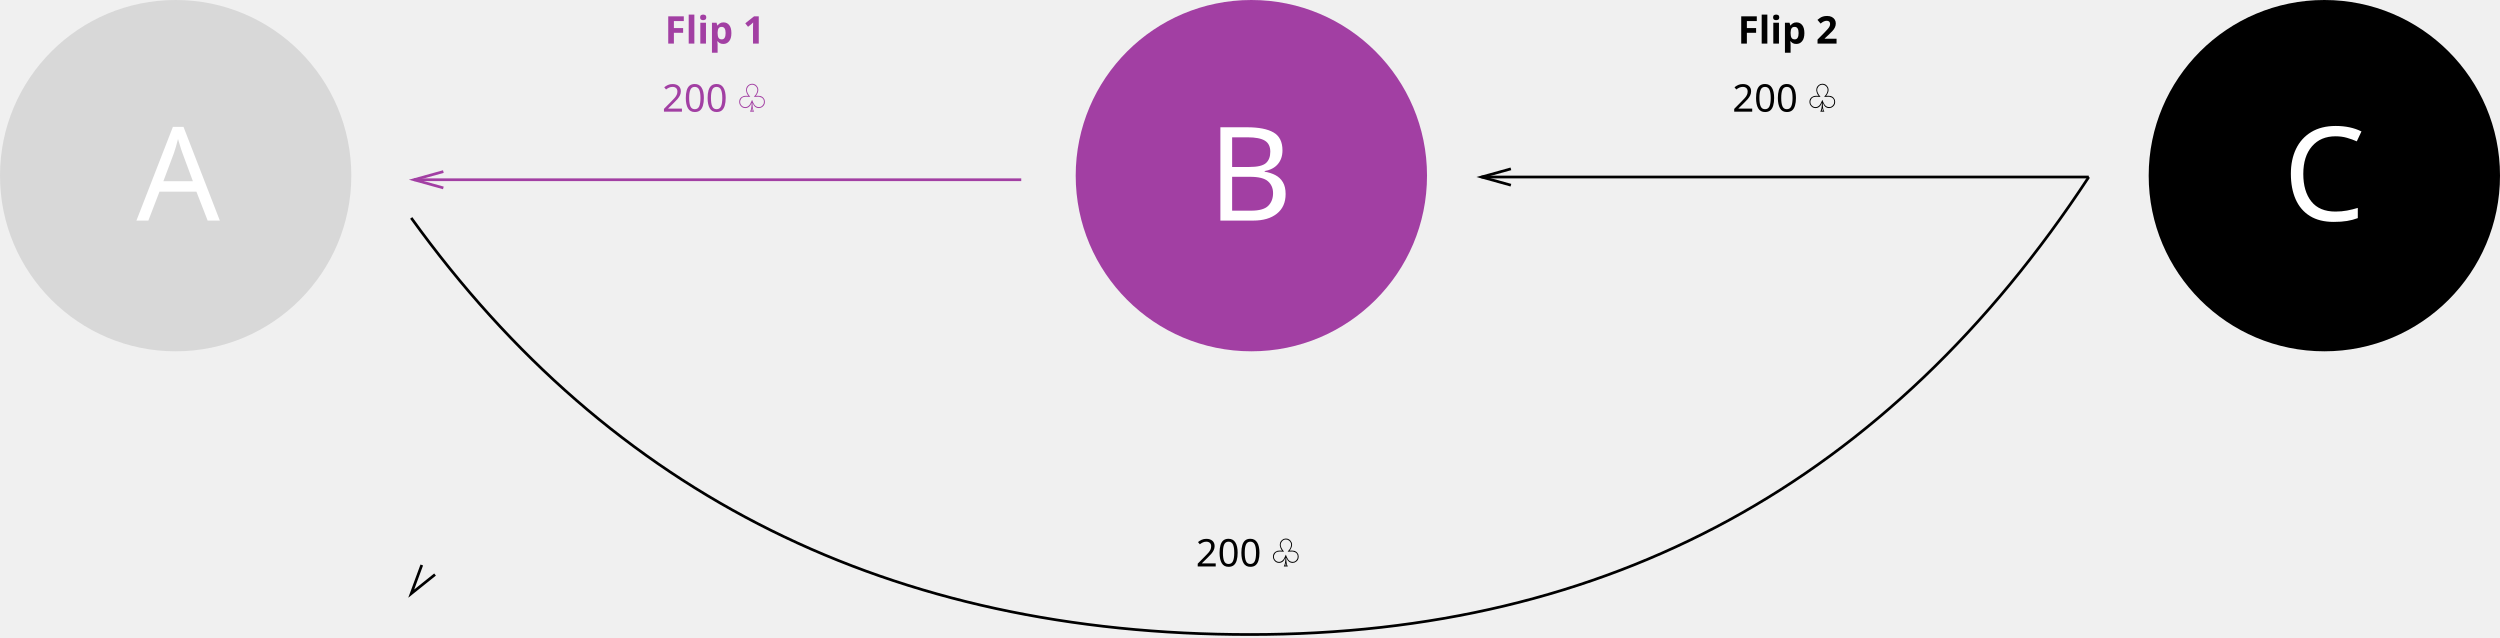
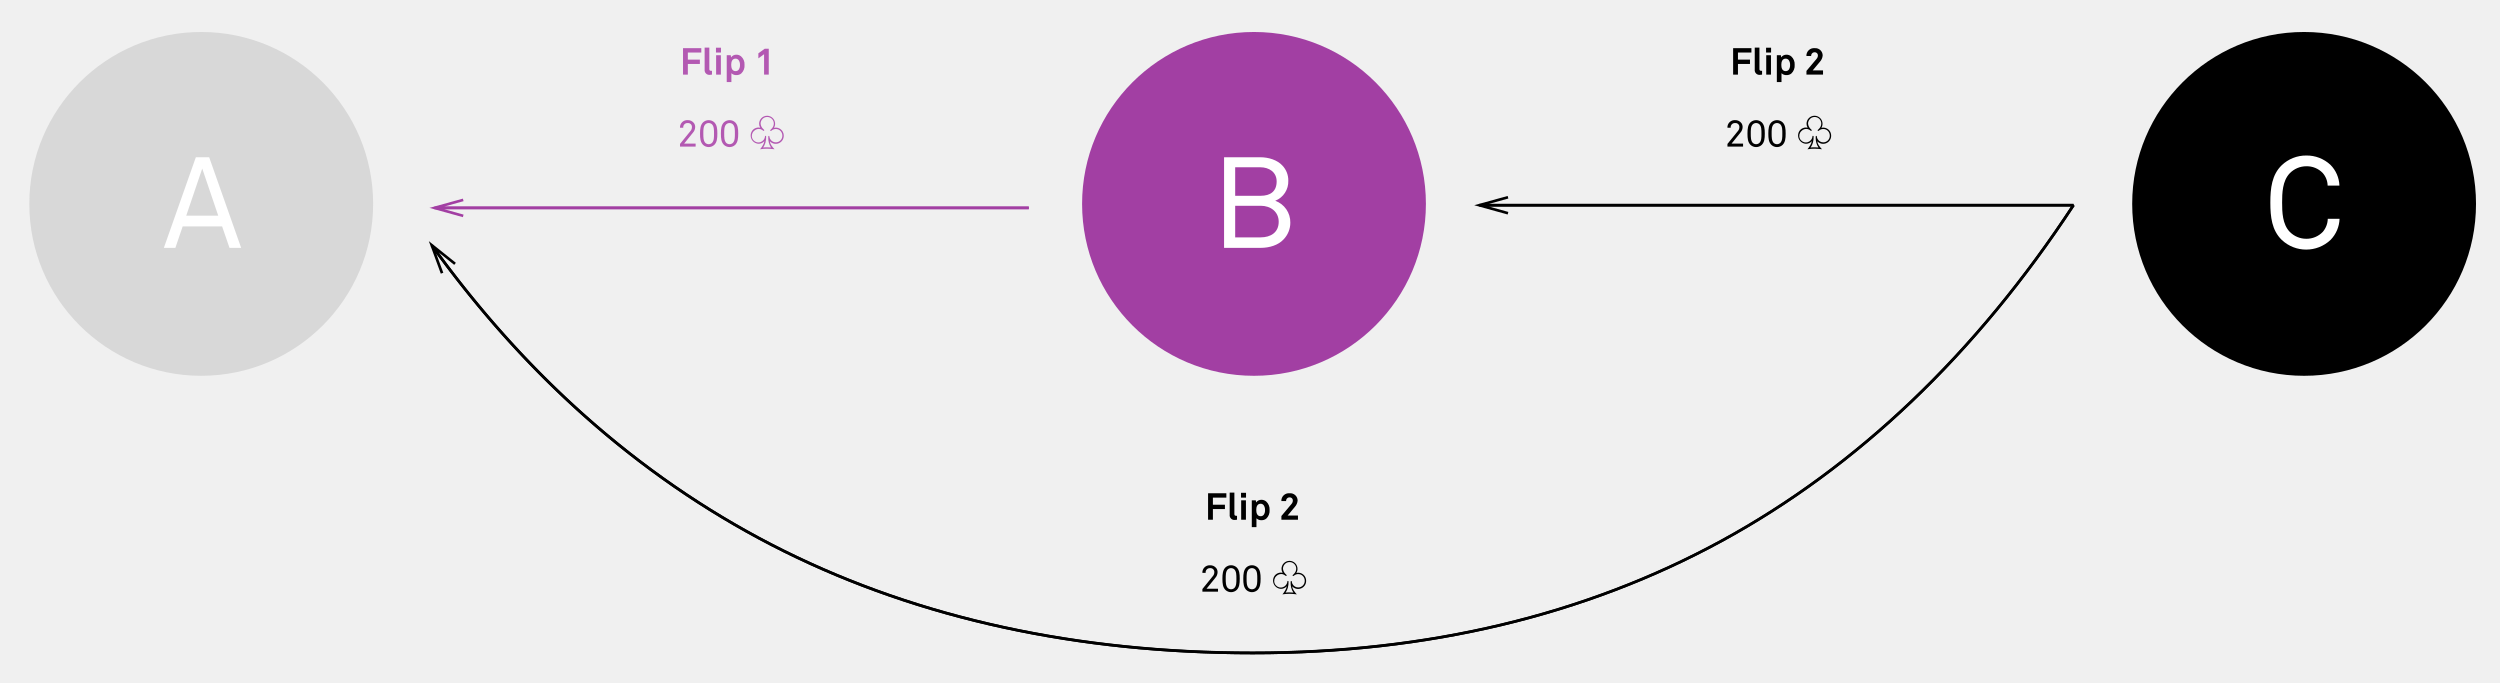
- <svg xmlns="http://www.w3.org/2000/svg" width="918px" height="234px" viewBox="0 0 918 234" version="1.1">
-   <defs />
-   <g id="Home" stroke="none" stroke-width="1" fill="none" fill-rule="evenodd">
-     <g id="Read-More---4" transform="translate(-261, -574)">
-       <g id="Group-12" transform="translate(261, 574)">
-         <circle id="Oval-2" fill="#D8D8D8" cx="64.5" cy="64.5" r="64.5" />
-         <circle id="Oval-2-Copy" fill="#A23FA3" cx="459.5" cy="64.5" r="64.5" />
-         <circle id="Oval-2-Copy-2" fill="#000000" cx="853.5" cy="64.5" r="64.5" />
-         <text id="A" font-family="Akkurat-efluxRegular, Akkurat" font-size="48" font-weight="normal" fill="#FFFFFF">
-           <tspan x="50.096" y="81">A</tspan>
-         </text>
-         <text id="B" font-family="Akkurat-efluxRegular, Akkurat" font-size="48" font-weight="normal" fill="#FFFFFF">
-           <tspan x="443.468" y="81">B</tspan>
-         </text>
-         <text id="C" font-family="Akkurat-efluxRegular, Akkurat" font-size="48" font-weight="normal" fill="#FFFFFF">
-           <tspan x="838.284" y="81">C</tspan>
-         </text>
-         <text id="200-♧" font-family="Akkurat-efluxRegular, Akkurat" font-size="14" font-weight="normal" fill="#A23FA3">
-           <tspan x="243.13" y="41">200 </tspan>
-           <tspan x="269.87" y="41" font-family="HiraginoSans-W3, Hiragino Sans" font-weight="300">♧</tspan>
-         </text>
-         <text id="200-♧" font-family="Akkurat-efluxRegular, Akkurat" font-size="14" font-weight="normal" fill="#000000">
-           <tspan x="636.13" y="41">200 </tspan>
-           <tspan x="662.87" y="41" font-family="HiraginoSans-W3, Hiragino Sans" font-weight="300">♧</tspan>
-         </text>
-         <text id="200-♧" font-family="Akkurat-efluxRegular, Akkurat" font-size="14" font-weight="normal" fill="#000000">
-           <tspan x="439.13" y="208">200 </tspan>
-           <tspan x="465.87" y="208" font-family="HiraginoSans-W3, Hiragino Sans" font-weight="300">♧</tspan>
-         </text>
-         <path d="M375,66 L152,66" id="Path-5" stroke="#A23FA3" />
-         <path id="Path-5-decoration-1" d="M162.8,63 L152,66 L162.8,69" stroke="#A23FA3" />
-         <path d="M767,65 L544,65" id="Path-5-Copy" stroke="#000000" transform="translate(655.5, 65) scale(1, -1) translate(-655.5, -65) " />
-         <path id="Path-5-Copy-decoration-1" d="M554.8,62 L544,65 L554.8,68" stroke="#000000" />
-         <path d="M767,233 C693.515,121 590.852,65 459.01,65 C327.169,65 224.499,115.992 151,217.977" id="Path-5-Copy" stroke="#000000" transform="translate(459, 149) scale(1, -1) translate(-459, -149) " />
-         <path id="Path-5-Copy-decoration-1" d="M154.881,207.461 L151,217.977 L159.748,210.969" stroke="#000000" />
-         <text id="Flip-2" font-family="Akkurat-efluxBold, Akkurat" font-size="14" font-weight="bold" fill="#000000">
-           <tspan x="638.108" y="16">Flip 2</tspan>
-         </text>
-         <text id="Flip-1" font-family="Akkurat-efluxBold, Akkurat" font-size="14" font-weight="bold" fill="#A23FA3">
-           <tspan x="244.108" y="16">Flip 1</tspan>
-         </text>
-       </g>
+ <svg xmlns="http://www.w3.org/2000/svg" id="Layer_1" data-name="Layer 1" viewBox="0 0 938 256">
+   <defs>
+     <style>.cls-1{fill:none;}.cls-2{clip-path:url(#clip-path);}.cls-3{clip-path:url(#clip-path-2);}.cls-4{fill:#d8d8d8;}.cls-5{clip-path:url(#clip-path-3);}.cls-6{fill:#a23fa3;}.cls-7{clip-path:url(#clip-path-5);}.cls-8{fill:#fff;}.cls-9{fill:#b359b2;}</style>
+     <clipPath id="clip-path">
+       <circle class="cls-1" cx="75.5" cy="76.5" r="64.5" />
+     </clipPath>
+     <clipPath id="clip-path-2">
+       <rect class="cls-1" x="-250" y="-562" width="1440" height="1024" />
+     </clipPath>
+     <clipPath id="clip-path-3">
+       <circle class="cls-1" cx="470.5" cy="76.5" r="64.5" />
+     </clipPath>
+     <clipPath id="clip-path-5">
+       <circle class="cls-1" cx="864.5" cy="76.5" r="64.5" />
+     </clipPath>
+   </defs>
+   <g class="cls-2">
+     <g class="cls-3">
+       <rect class="cls-4" x="6" y="7" width="139" height="139" />
    </g>
  </g>
+   <g class="cls-5">
+     <g class="cls-3">
+       <rect class="cls-6" x="401" y="7" width="139" height="139" />
+     </g>
+   </g>
+   <g class="cls-7">
+     <g class="cls-3">
+       <rect x="795" y="7" width="139" height="139" />
+     </g>
+   </g>
+   <path class="cls-8" d="M86.11,93l-2.78-8.06H68.54L65.8,93H61.48l12-34h5l12,34ZM75.88,63.24l-6,17.67h12Z" />
+   <path class="cls-8" d="M481.54,89.88C479.62,91.94,476.36,93,473,93H459.27V59h13.59c3.17,0,6.43,1.06,8.3,3.12a8,8,0,0,1,2.21,5.67,7.78,7.78,0,0,1-4.9,7.54,8.56,8.56,0,0,1,5.66,8.21A9,9,0,0,1,481.54,89.88Zm-8.69-27.12h-9.41v10.7H473c3.55,0,6-1.58,6-5.38C479,64.53,476.12,62.76,472.85,62.76Zm.24,14.45h-9.65V89.06H473c3.74,0,6.77-1.82,6.77-5.86C479.77,79.42,476.69,77.21,473.09,77.21Z" />
+   <path class="cls-8" d="M874.44,90a13.35,13.35,0,0,1-18.34,0c-3.7-3.6-4.27-8.59-4.27-14s.58-10.42,4.27-14a13.15,13.15,0,0,1,9.22-3.65,13,13,0,0,1,9.07,3.5,11.61,11.61,0,0,1,3.36,7.78h-4.42a7.4,7.4,0,0,0-1.87-4.75,8.25,8.25,0,0,0-6.14-2.5A8.64,8.64,0,0,0,859.13,65c-2.78,2.88-2.88,7.49-2.88,11s.1,8.16,2.88,11a8.64,8.64,0,0,0,6.19,2.59A8.42,8.42,0,0,0,871.51,87a7.8,7.8,0,0,0,1.87-4.9h4.42A11.86,11.86,0,0,1,874.44,90Z" />
+   <path class="cls-9" d="M255.14,55V54l3.94-4.86a2.17,2.17,0,0,0,.53-1.4,1.44,1.44,0,0,0-1.6-1.57,1.56,1.56,0,0,0-1.65,1.76h-1.23A2.71,2.71,0,0,1,258,45.07a2.82,2.82,0,0,1,2.38,1.12,2.52,2.52,0,0,1,.45,1.51,3.2,3.2,0,0,1-.83,2.07l-3.31,4.1H261V55Z" />
+   <path class="cls-9" d="M268,54.36a3.09,3.09,0,0,1-4.2,0c-1-1-1.15-2.35-1.15-4.23s.17-3.25,1.15-4.24a3.12,3.12,0,0,1,4.2,0c1,1,1.15,2.37,1.15,4.24S269,53.36,268,54.36Zm-.9-7.75a1.84,1.84,0,0,0-2.41,0c-.83.78-.8,2.2-.8,3.52s0,2.73.8,3.52a1.84,1.84,0,0,0,2.41,0c.83-.79.8-2.2.8-3.52S267.92,47.39,267.1,46.61Z" />
+   <path class="cls-9" d="M275.83,54.36a3.09,3.09,0,0,1-4.2,0c-1-1-1.15-2.35-1.15-4.23s.17-3.25,1.15-4.24a3.12,3.12,0,0,1,4.2,0c1,1,1.15,2.37,1.15,4.24S276.81,53.36,275.83,54.36Zm-.9-7.75a1.84,1.84,0,0,0-2.41,0c-.83.78-.8,2.2-.8,3.52s0,2.73.8,3.52a1.84,1.84,0,0,0,2.41,0c.83-.79.8-2.2.8-3.52S275.76,47.39,274.94,46.61Z" />
+   <path class="cls-9" d="M289.12,55.85a12.25,12.25,0,0,0-1.34-.06,15,15,0,0,0-2.61.22,8.86,8.86,0,0,0,1-1.43,4.32,4.32,0,0,0,.63-1.64,2.81,2.81,0,0,1-2.19,1,3.1,3.1,0,0,1-2-5.34,3.09,3.09,0,0,1,1.89-.76,5.3,5.3,0,0,1,.74.06,2.82,2.82,0,0,1-.42-1.47,3,3,0,1,1,6,0,2.7,2.7,0,0,1-.43,1.51,6.58,6.58,0,0,1,.83-.06,3,3,0,0,1,2.2,1.13,3.08,3.08,0,0,1,.64,1.89A3,3,0,0,1,288.85,53a3.34,3.34,0,0,0,.52,1.46A9.71,9.71,0,0,0,290.61,56Zm-.67-2.41a6.72,6.72,0,0,1-.2-1.55c0-.6,0-.6,0-.66a.24.24,0,0,1,.24-.25c.14,0,.18.07.22.41a1.68,1.68,0,0,0,.29.81,2.39,2.39,0,0,0,2.09,1.21,2.46,2.46,0,0,0,2.45-2.52,2.61,2.61,0,0,0-.63-1.68,2.34,2.34,0,0,0-1.82-.81,2.28,2.28,0,0,0-1.55.55c-.18.14-.27.18-.35.18a.24.24,0,0,1-.21-.22c0-.08,0-.14.24-.31a3.29,3.29,0,0,0,.36-.38,2.66,2.66,0,0,0,.76-1.82,2.46,2.46,0,0,0-2.47-2.51,2.35,2.35,0,0,0-2,1,2.55,2.55,0,0,0-.5,1.46,3.07,3.07,0,0,0,.87,1.93,2.17,2.17,0,0,0,.31.29.5.5,0,0,1,.2.34.2.2,0,0,1-.21.2c-.1,0-.25-.1-.63-.39a2.06,2.06,0,0,0-1.19-.35,2.6,2.6,0,0,0-1.86.81,2.47,2.47,0,1,0,4,2.68,2.16,2.16,0,0,0,.17-.73c0-.13.07-.17.18-.17s.25.07.25.24a7.62,7.62,0,0,1-.27,2.33,6.55,6.55,0,0,1-.85,1.82,9.91,9.91,0,0,1,1.51-.08,12.67,12.67,0,0,1,1.44.07A5.39,5.39,0,0,1,288.45,53.45Z" />
+   <path d="M648.14,55V54l3.94-4.86a2.17,2.17,0,0,0,.53-1.4,1.44,1.44,0,0,0-1.6-1.57,1.56,1.56,0,0,0-1.65,1.76h-1.23A2.71,2.71,0,0,1,651,45.07a2.82,2.82,0,0,1,2.38,1.12,2.51,2.51,0,0,1,.45,1.51,3.2,3.2,0,0,1-.83,2.07l-3.31,4.1H654V55Z" />
+   <path d="M661,54.36a3.08,3.08,0,0,1-4.2,0c-1-1-1.15-2.35-1.15-4.23s.17-3.25,1.15-4.24a3.12,3.12,0,0,1,4.2,0c1,1,1.15,2.37,1.15,4.24S662,53.36,661,54.36Zm-.9-7.75a1.84,1.84,0,0,0-2.41,0c-.83.78-.8,2.2-.8,3.52s0,2.73.8,3.52a1.84,1.84,0,0,0,2.41,0c.83-.79.8-2.2.8-3.52S660.92,47.39,660.1,46.61Z" />
+   <path d="M668.83,54.36a3.08,3.08,0,0,1-4.2,0c-1-1-1.15-2.35-1.15-4.23s.17-3.25,1.15-4.24a3.12,3.12,0,0,1,4.2,0c1,1,1.15,2.37,1.15,4.24S669.81,53.36,668.83,54.36Zm-.9-7.75a1.84,1.84,0,0,0-2.41,0c-.83.78-.8,2.2-.8,3.52s0,2.73.8,3.52a1.84,1.84,0,0,0,2.41,0c.83-.79.8-2.2.8-3.52S668.76,47.39,667.94,46.61Z" />
+   <path d="M682.12,55.85a12.27,12.27,0,0,0-1.35-.06,15,15,0,0,0-2.61.22,8.84,8.84,0,0,0,1-1.43,4.34,4.34,0,0,0,.63-1.64,2.81,2.81,0,0,1-2.19,1,3.1,3.1,0,0,1-2-5.34,3.09,3.09,0,0,1,1.89-.76,5.28,5.28,0,0,1,.74.06,2.82,2.82,0,0,1-.42-1.47,3,3,0,1,1,6,0,2.7,2.7,0,0,1-.43,1.51,6.58,6.58,0,0,1,.83-.06,3,3,0,0,1,2.2,1.13,3.09,3.09,0,0,1,.64,1.89A3,3,0,0,1,681.85,53a3.34,3.34,0,0,0,.52,1.46A9.68,9.68,0,0,0,683.61,56Zm-.67-2.41a6.72,6.72,0,0,1-.2-1.55c0-.6,0-.6,0-.66a.24.24,0,0,1,.24-.25c.14,0,.18.07.22.41a1.69,1.69,0,0,0,.29.81,2.39,2.39,0,0,0,2.09,1.21,2.46,2.46,0,0,0,2.45-2.52,2.61,2.61,0,0,0-.63-1.68,2.34,2.34,0,0,0-1.82-.81,2.28,2.28,0,0,0-1.55.55c-.18.14-.27.18-.35.18a.24.24,0,0,1-.21-.22c0-.08,0-.14.24-.31a3.33,3.33,0,0,0,.36-.38,2.66,2.66,0,0,0,.76-1.82,2.46,2.46,0,0,0-2.46-2.51,2.35,2.35,0,0,0-2,1,2.55,2.55,0,0,0-.5,1.46,3.07,3.07,0,0,0,.87,1.93,2.21,2.21,0,0,0,.31.29.5.5,0,0,1,.2.34.2.2,0,0,1-.21.2c-.1,0-.25-.1-.63-.39a2.06,2.06,0,0,0-1.19-.35,2.6,2.6,0,0,0-1.86.81,2.47,2.47,0,1,0,4,2.68,2.15,2.15,0,0,0,.17-.73c0-.13.07-.17.18-.17s.25.07.25.24a7.59,7.59,0,0,1-.27,2.33,6.52,6.52,0,0,1-.85,1.82,9.91,9.91,0,0,1,1.51-.08,12.66,12.66,0,0,1,1.44.07A5.4,5.4,0,0,1,681.45,53.45Z" />
+   <path d="M451.14,222v-1l3.94-4.86a2.17,2.17,0,0,0,.53-1.4,1.44,1.44,0,0,0-1.6-1.57,1.56,1.56,0,0,0-1.65,1.76h-1.23a2.71,2.71,0,0,1,2.87-2.84,2.82,2.82,0,0,1,2.38,1.12,2.52,2.52,0,0,1,.45,1.51,3.2,3.2,0,0,1-.83,2.07l-3.31,4.1H457V222Z" />
+   <path d="M464,221.36a3.09,3.09,0,0,1-4.2,0c-1-1-1.15-2.35-1.15-4.23s.17-3.25,1.15-4.24a3.12,3.12,0,0,1,4.2,0c1,1,1.15,2.37,1.15,4.24S465,220.36,464,221.36Zm-.9-7.75a1.84,1.84,0,0,0-2.41,0c-.83.78-.8,2.2-.8,3.52s0,2.73.8,3.52a1.84,1.84,0,0,0,2.41,0c.83-.79.8-2.2.8-3.52S463.92,214.39,463.1,213.61Z" />
+   <path d="M471.83,221.36a3.09,3.09,0,0,1-4.2,0c-1-1-1.15-2.35-1.15-4.23s.17-3.25,1.15-4.24a3.12,3.12,0,0,1,4.2,0c1,1,1.15,2.37,1.15,4.24S472.81,220.36,471.83,221.36Zm-.9-7.75a1.84,1.84,0,0,0-2.41,0c-.83.78-.8,2.2-.8,3.52s0,2.73.8,3.52a1.84,1.84,0,0,0,2.41,0c.83-.79.8-2.2.8-3.52S471.76,214.39,470.94,213.61Z" />
+   <path d="M485.12,222.85a12.25,12.25,0,0,0-1.34-.06,15,15,0,0,0-2.61.22,8.86,8.86,0,0,0,1-1.43,4.32,4.32,0,0,0,.63-1.64,2.81,2.81,0,0,1-2.19,1,3.1,3.1,0,0,1-2-5.34,3.09,3.09,0,0,1,1.89-.76,5.3,5.3,0,0,1,.74.06,2.82,2.82,0,0,1-.42-1.47,3,3,0,1,1,6,0,2.7,2.7,0,0,1-.43,1.51,6.58,6.58,0,0,1,.83-.06,3,3,0,0,1,2.2,1.13,3.08,3.08,0,0,1,.64,1.89,3,3,0,0,1-5.24,2.07,3.34,3.34,0,0,0,.52,1.46,9.71,9.71,0,0,0,1.23,1.58Zm-.67-2.41a6.72,6.72,0,0,1-.2-1.55c0-.6,0-.6,0-.66a.24.24,0,0,1,.24-.25c.14,0,.18.07.22.41a1.68,1.68,0,0,0,.29.81,2.39,2.39,0,0,0,2.09,1.21,2.46,2.46,0,0,0,2.45-2.52,2.61,2.61,0,0,0-.63-1.68,2.34,2.34,0,0,0-1.82-.81,2.28,2.28,0,0,0-1.55.55c-.18.14-.27.18-.35.18a.24.24,0,0,1-.21-.22c0-.08,0-.14.24-.31a3.29,3.29,0,0,0,.36-.38,2.66,2.66,0,0,0,.76-1.82,2.46,2.46,0,0,0-2.47-2.51,2.35,2.35,0,0,0-2,1,2.55,2.55,0,0,0-.5,1.46,3.07,3.07,0,0,0,.87,1.93,2.17,2.17,0,0,0,.31.29.5.5,0,0,1,.2.34.2.2,0,0,1-.21.2c-.1,0-.25-.1-.63-.39a2.06,2.06,0,0,0-1.19-.35,2.6,2.6,0,0,0-1.86.81,2.47,2.47,0,1,0,4,2.68,2.16,2.16,0,0,0,.17-.73c0-.13.07-.17.18-.17s.25.07.25.24a7.62,7.62,0,0,1-.27,2.33,6.55,6.55,0,0,1-.85,1.82,9.91,9.91,0,0,1,1.51-.08,12.67,12.67,0,0,1,1.44.07A5.39,5.39,0,0,1,484.45,220.45Z" />
+   <rect class="cls-6" x="163" y="77.5" width="223" height="1" />
+   <polygon class="cls-6" points="173.67 81.48 161.13 78 173.67 74.52 173.93 75.48 166.67 77.5 386 77.5 386 78.5 166.67 78.5 173.93 80.52 173.67 81.48" />
+   <rect x="555" y="76.5" width="223" height="1" />
+   <polygon points="565.67 80.48 553.13 77 565.67 73.52 565.93 74.48 558.67 76.5 778 76.5 778 77.5 558.67 77.5 565.93 79.52 565.67 80.48" />
+   <path d="M470,245.5c-65.69,0-124.94-12.88-176.11-38.3S198.22,143.14,161.59,92.31l.81-.58c36.53,50.69,80.92,89.24,131.94,114.58S404.48,244.5,470,244.5s124.62-14.11,175.64-41.94,95.41-70.17,131.93-125.84l.84.55c-36.62,55.81-81.12,98.26-132.29,126.16S535.71,245.5,470,245.5Z" />
+   <path d="M470,245.5c-65.69,0-124.94-12.88-176.11-38.3-50.18-24.92-94-62.59-130.19-112l2.63,7.13-.94.35-4.5-12.21,10.15,8.13-.62.78-5.84-4.68c36.11,49.21,79.75,86.73,129.75,111.56,51,25.34,110.13,38.19,175.66,38.19s124.62-14.11,175.64-41.94,95.41-70.17,131.93-125.84l.84.55c-36.62,55.81-81.12,98.26-132.29,126.16S535.71,245.5,470,245.5Z" />
+   <path d="M652.08,19.71v2.66h4.51V24h-4.51v4h-1.81V18.07h6.86v1.64Z" />
+   <path d="M660.38,28.08a1.77,1.77,0,0,1-2-2V17.87h1.76v8c0,.42.1.7.7.7h.29V28A2.94,2.94,0,0,1,660.38,28.08Z" />
+   <path d="M662.63,19.71V17.9h1.88v1.81Zm.06,8.29V20.72h1.78V28Z" />
+   <path d="M672.1,27.59a2.74,2.74,0,0,1-1.78.59,2.5,2.5,0,0,1-1.9-.71v3.32h-1.75V20.72h1.51l.11.8a2.38,2.38,0,0,1,2-1,2.75,2.75,0,0,1,1.77.62,3.92,3.92,0,0,1,1.3,3.18A4,4,0,0,1,672.1,27.59Zm-.94-5A1.44,1.44,0,0,0,670,22c-1.37,0-1.65,1.3-1.65,2.35s.28,2.34,1.65,2.34a1.44,1.44,0,0,0,1.18-.57,2.9,2.9,0,0,0,.46-1.76A3,3,0,0,0,671.16,22.59Z" />
+   <path d="M677.78,28V26.6l3.8-4.52a2,2,0,0,0,.5-1.25,1.15,1.15,0,0,0-1.23-1.22,1.29,1.29,0,0,0-1.3,1.4h-1.79a2.83,2.83,0,0,1,3.11-2.94,2.76,2.76,0,0,1,3,2.75,4,4,0,0,1-1.06,2.38l-2.69,3.22H684V28Z" />
+   <path d="M455.08,186.71v2.66h4.51V191h-4.51v4h-1.81v-9.93h6.86v1.64Z" />
+   <path d="M463.38,195.08a1.77,1.77,0,0,1-2-2v-8.25h1.76v8c0,.42.1.7.7.7h.29V195A2.94,2.94,0,0,1,463.38,195.08Z" />
+   <path d="M465.63,186.71V184.9h1.88v1.81Zm.06,8.29v-7.28h1.78V195Z" />
+   <path d="M475.1,194.59a2.74,2.74,0,0,1-1.78.59,2.5,2.5,0,0,1-1.9-.71v3.32h-1.75V187.72h1.51l.11.8a2.38,2.38,0,0,1,2-1,2.74,2.74,0,0,1,1.76.62,3.92,3.92,0,0,1,1.3,3.18A4,4,0,0,1,475.1,194.59Zm-.94-5A1.44,1.44,0,0,0,473,189c-1.37,0-1.65,1.3-1.65,2.35s.28,2.34,1.65,2.34a1.44,1.44,0,0,0,1.18-.57,2.91,2.91,0,0,0,.46-1.76A3,3,0,0,0,474.16,189.59Z" />
+   <path d="M480.78,195v-1.4l3.8-4.52a2,2,0,0,0,.5-1.25,1.15,1.15,0,0,0-1.23-1.22,1.29,1.29,0,0,0-1.3,1.4h-1.79a2.83,2.83,0,0,1,3.11-2.94,2.76,2.76,0,0,1,3,2.75,4,4,0,0,1-1.06,2.38l-2.69,3.22H487V195Z" />
+   <path class="cls-9" d="M258.08,19.71v2.66h4.51V24h-4.51v4h-1.81V18.07h6.86v1.64Z" />
+   <path class="cls-9" d="M266.38,28.08a1.77,1.77,0,0,1-2-2V17.87h1.76v8c0,.42.1.7.7.7h.29V28A2.94,2.94,0,0,1,266.38,28.08Z" />
+   <path class="cls-9" d="M268.63,19.71V17.9h1.88v1.81Zm.06,8.29V20.72h1.78V28Z" />
+   <path class="cls-9" d="M278.1,27.59a2.74,2.74,0,0,1-1.78.59,2.5,2.5,0,0,1-1.9-.71v3.32h-1.75V20.72h1.51l.11.8a2.38,2.38,0,0,1,2-1,2.74,2.74,0,0,1,1.76.62,3.92,3.92,0,0,1,1.3,3.18A4,4,0,0,1,278.1,27.59Zm-.94-5A1.44,1.44,0,0,0,276,22c-1.37,0-1.65,1.3-1.65,2.35s.28,2.34,1.65,2.34a1.44,1.44,0,0,0,1.18-.57,2.91,2.91,0,0,0,.46-1.76A3,3,0,0,0,277.16,22.59Z" />
+   <path class="cls-9" d="M286.68,28V20.34l-2.14,1.55V20l2.4-1.72h1.5V28Z" />
</svg>
